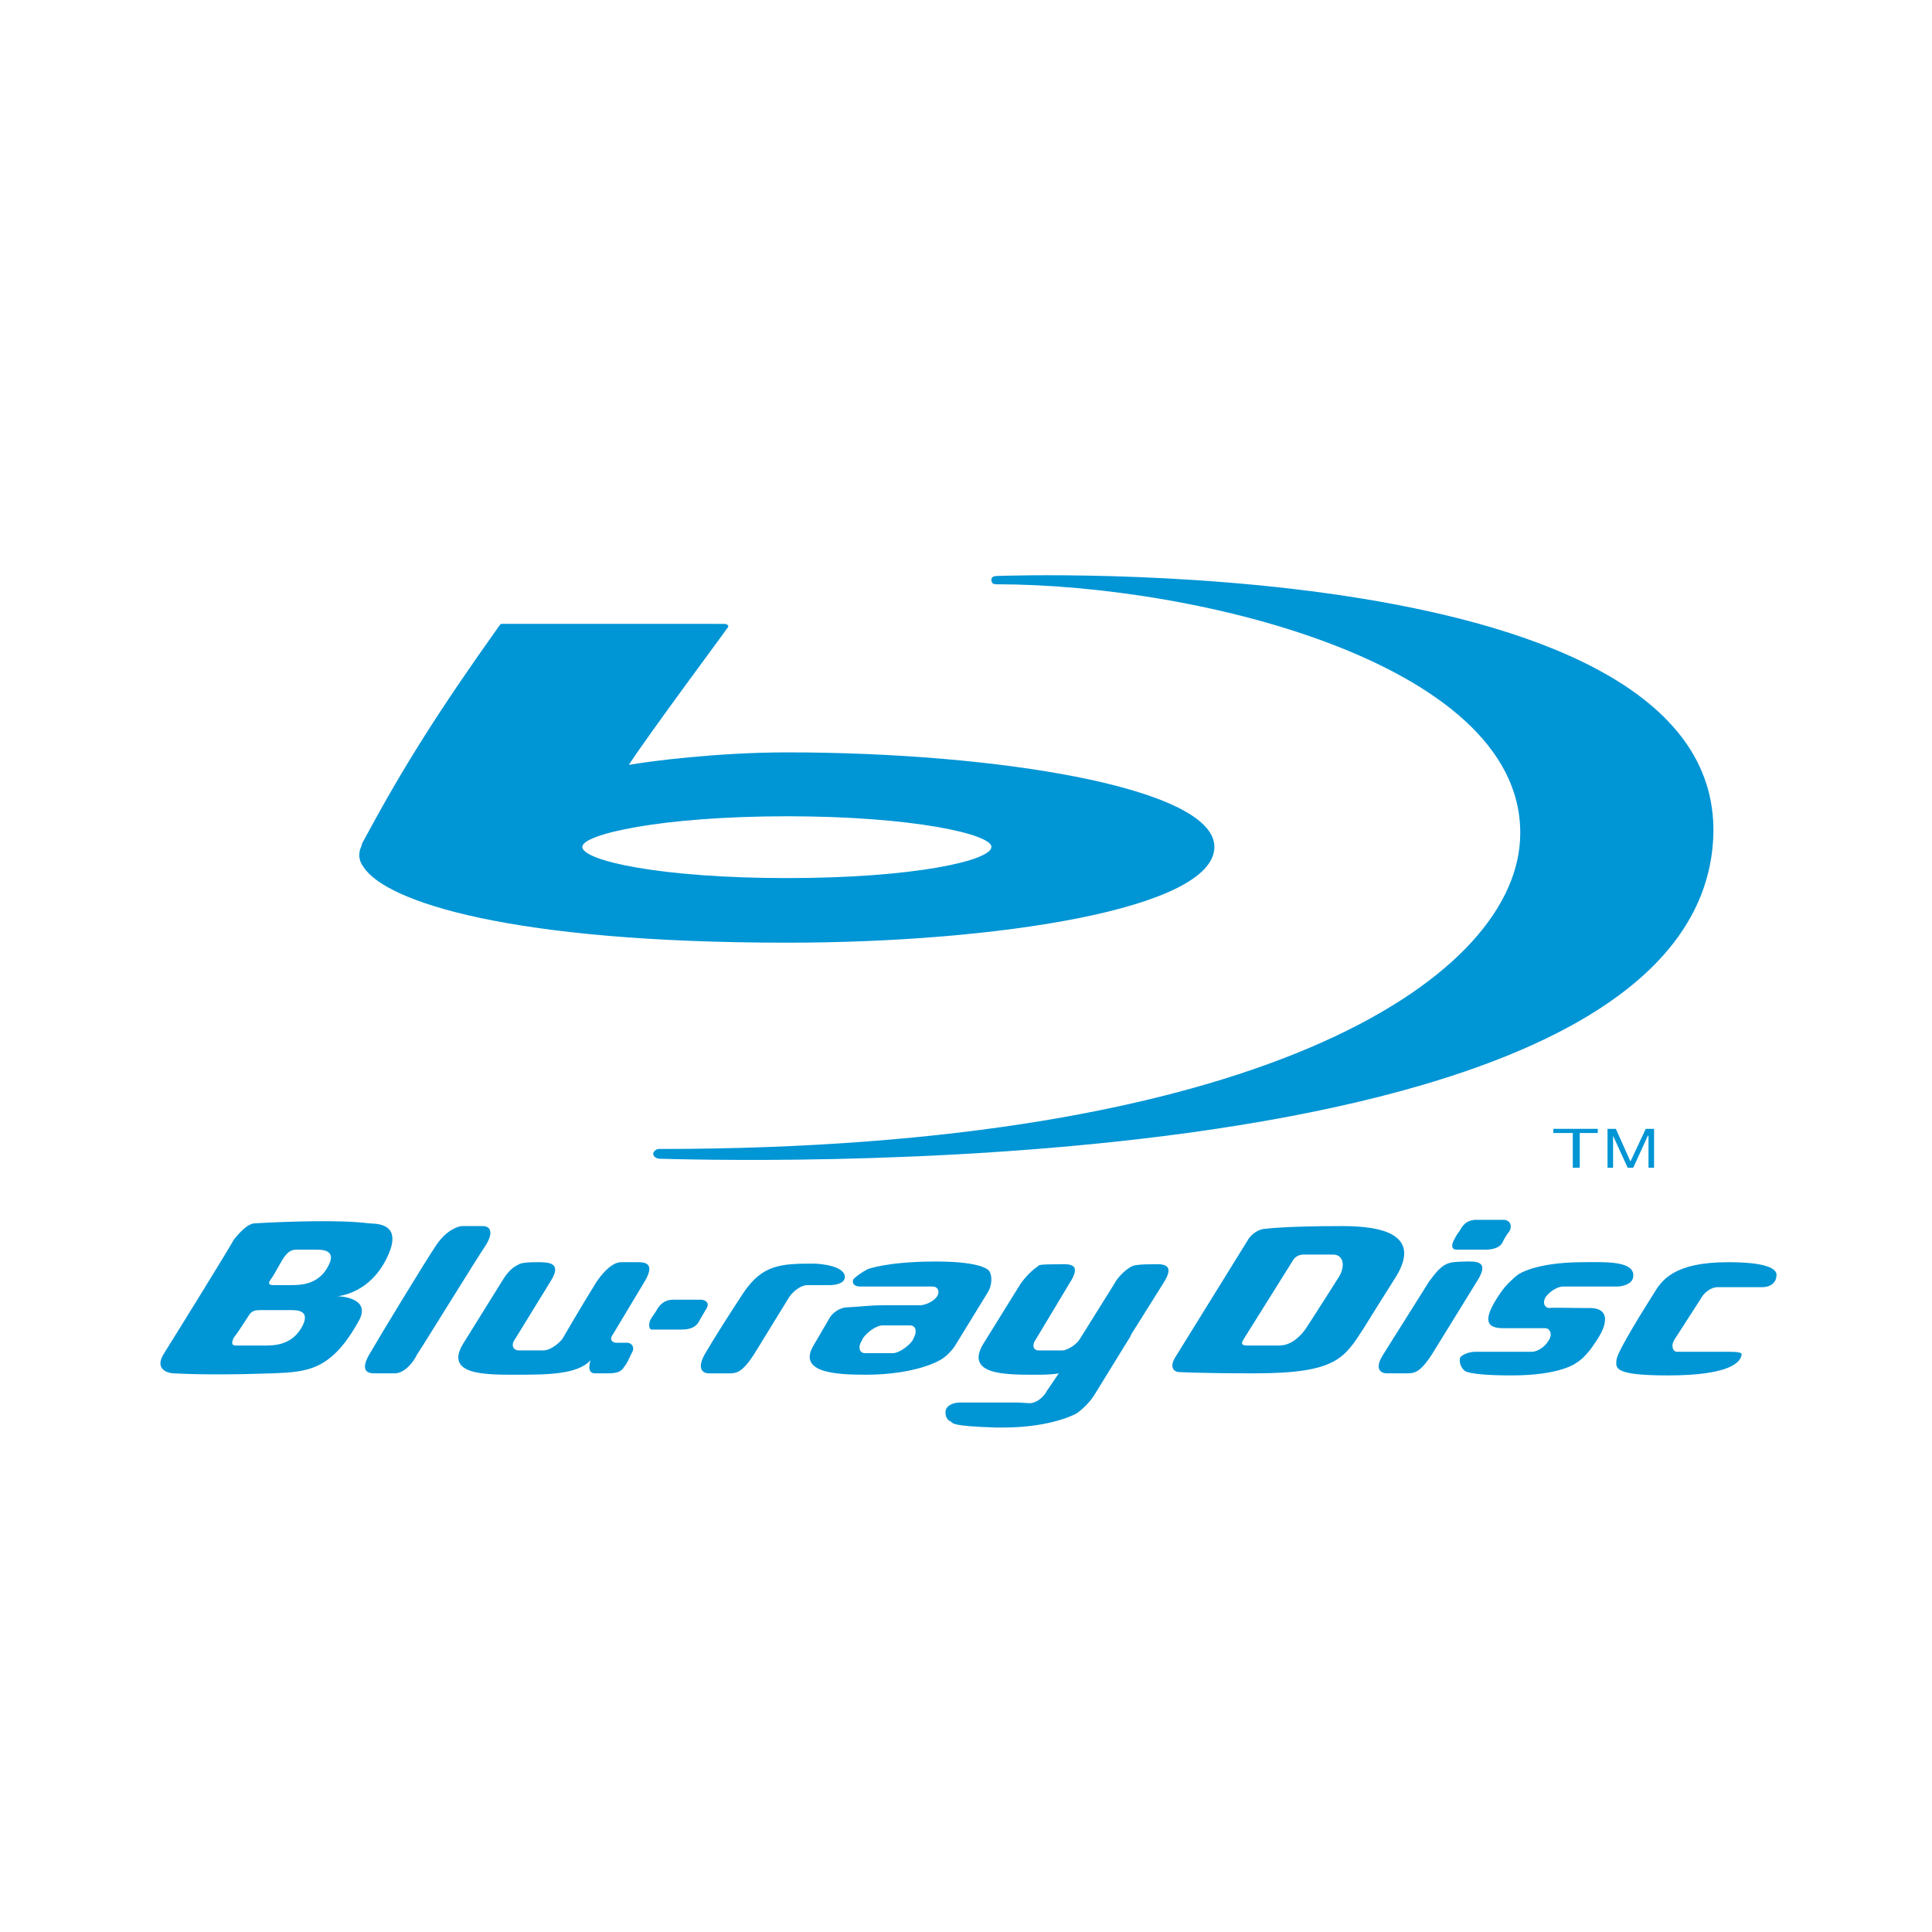
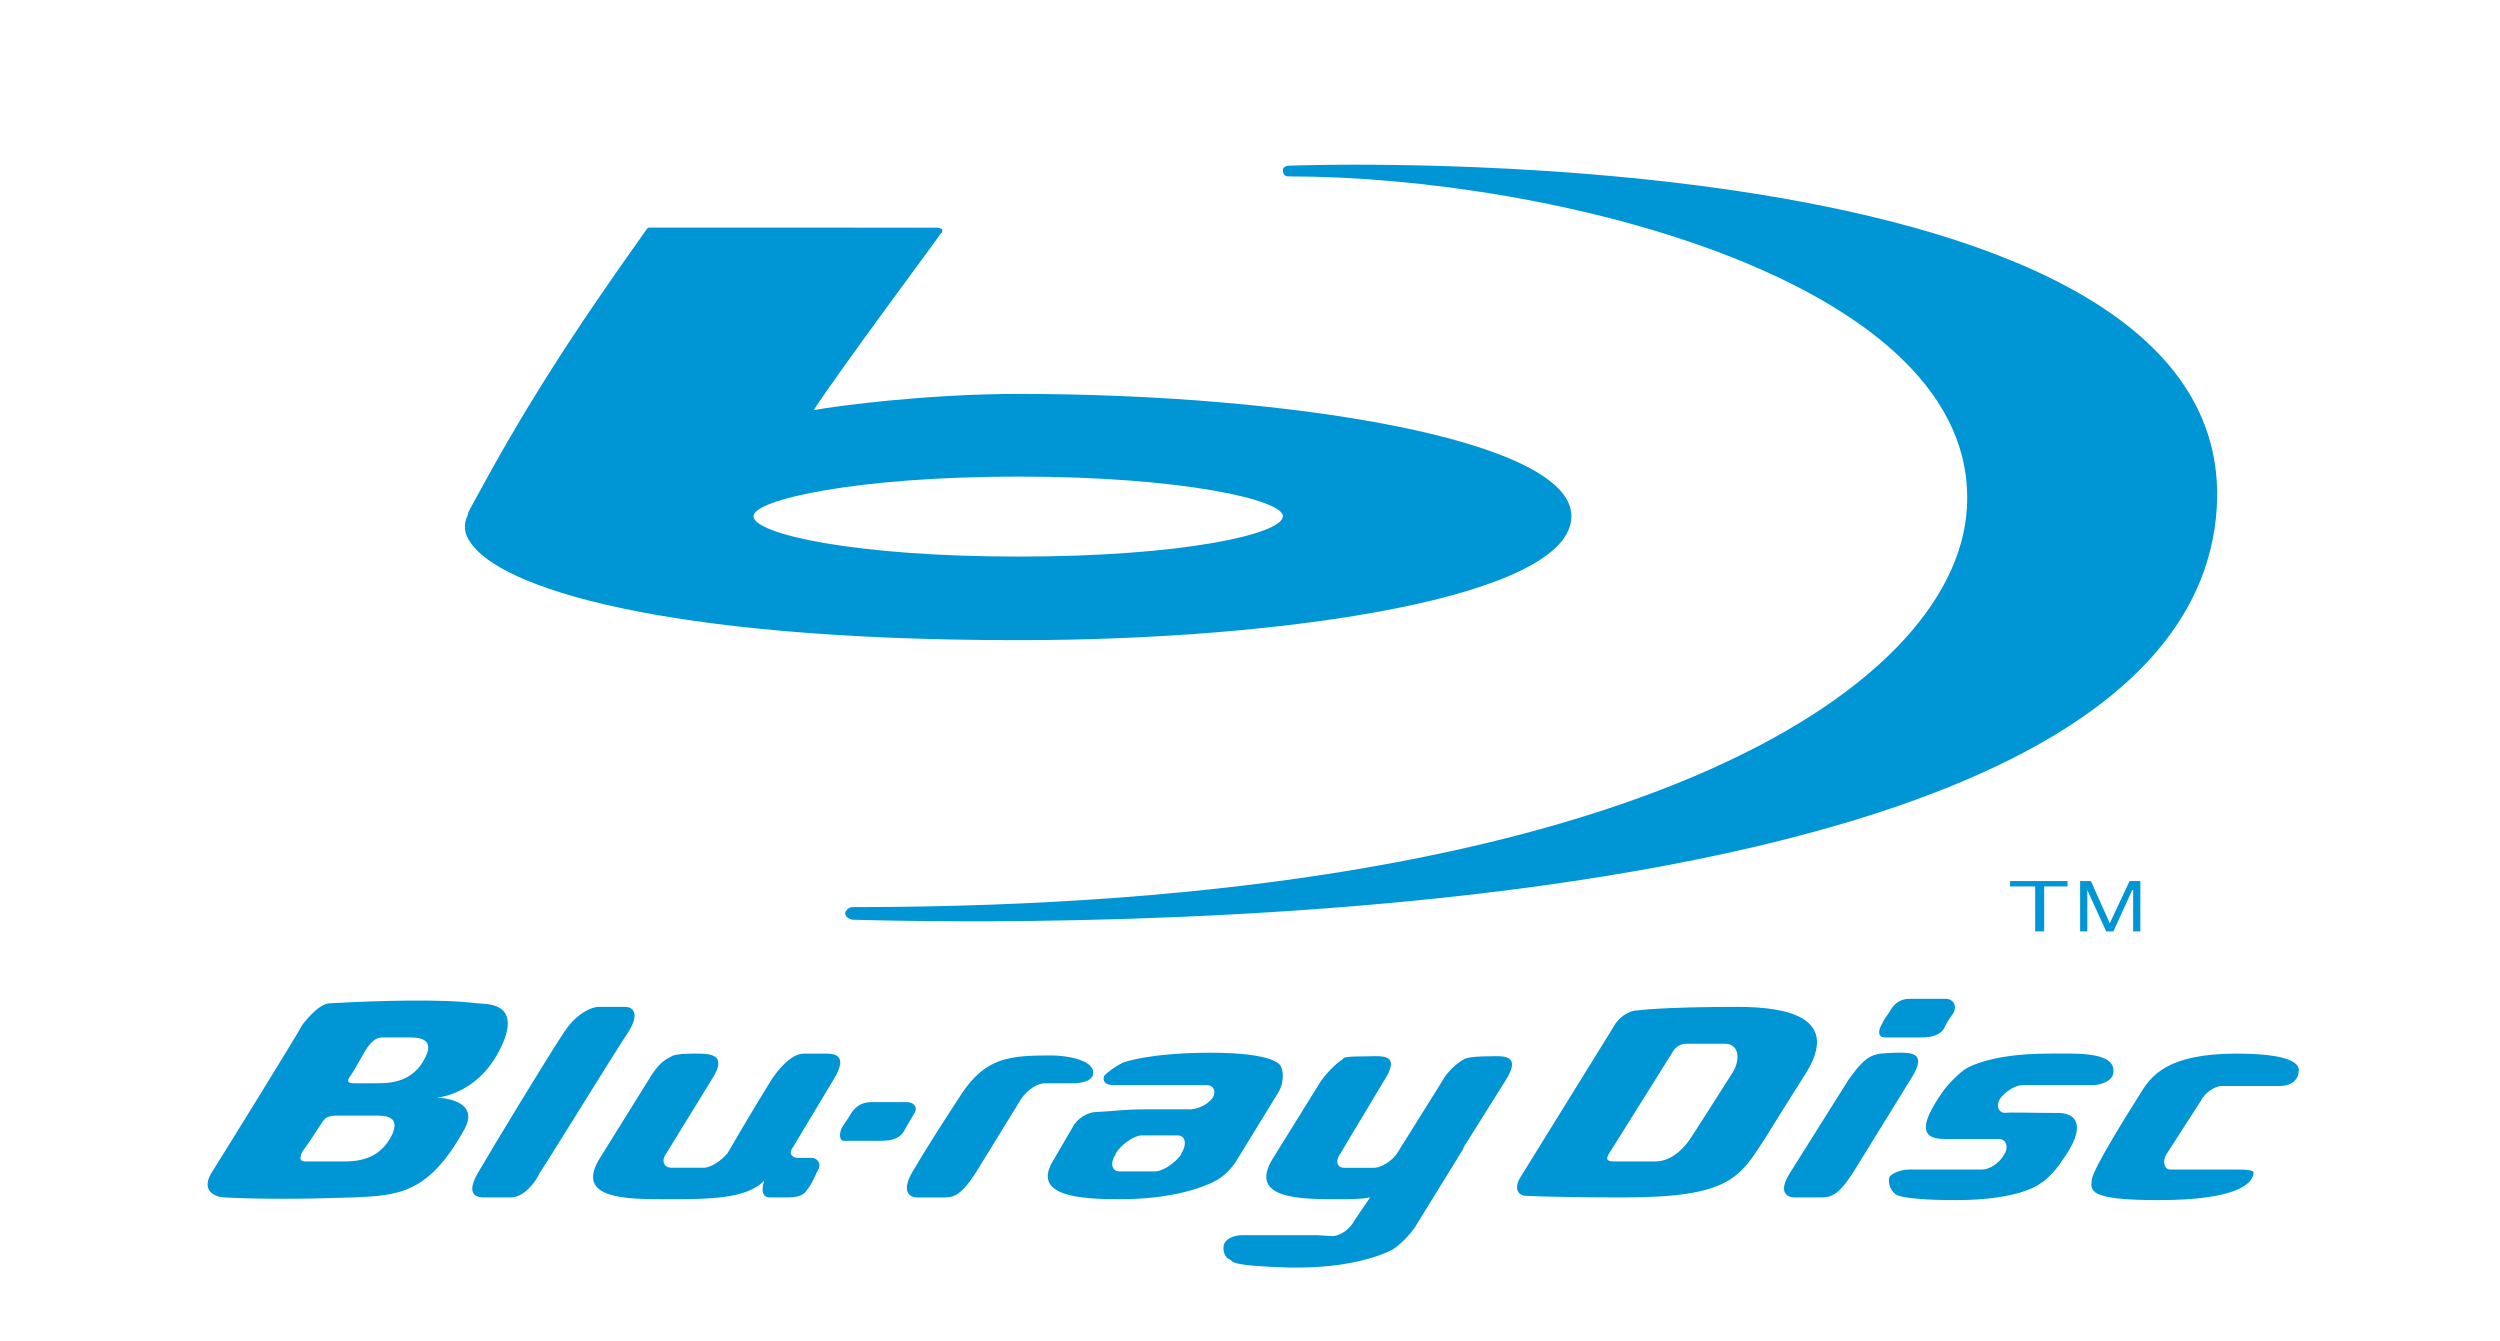
- <svg xmlns="http://www.w3.org/2000/svg" version="1.1" id="Layer_1" width="24" height="24" viewBox="-0.744 82.256 386 207" overflow="visible" enable-background="new -0.744 82.256 386 207" xml:space="preserve">
+ <svg xmlns="http://www.w3.org/2000/svg" version="1.1" id="Layer_1" width="386" height="207" viewBox="-0.744 82.256 386 207" overflow="visible" enable-background="new -0.744 82.256 386 207" xml:space="preserve">
  <g>
    <path fill="#0095D5" d="M91.59,237.719c-0.693,0-3.053,0.693-5.135,3.746c-2.081,3.053-11.518,18.596-13.183,21.51c-1.805,2.914-1.249,4.164,0.693,4.164c1.665,0,2.082,0,4.163,0c1.943,0,3.747-2.221,4.441-3.748c0.972-1.387,12.073-19.428,13.877-22.063c1.526-2.638,0.556-3.607-0.694-3.607C94.644,237.719,91.59,237.719,91.59,237.719L91.59,237.719z" />
    <path fill="#0095D5" d="M53.705,267.139c7.078-0.277,11.796-0.557,17.347-10.686c2.359-4.58-4.302-4.72-4.302-4.72c-0.972,0,6.106,0.14,9.853-7.771c3.47-7.217-2.637-6.66-3.746-6.799c-5.274-0.695-15.127-0.418-22.62,0c-1.527,0-3.331,2.08-4.303,3.33c-0.693,1.387-12.212,19.981-13.877,22.619c-1.805,2.774,0,3.887,1.804,4.024C39.134,267.416,45.795,267.416,53.705,267.139L53.705,267.139L53.705,267.139z M59.811,257.424c-1.942,4.025-5.551,4.164-7.632,4.164c-1.942,0-4.857,0-5.551,0s-1.388,0-0.694-1.527c0.972-1.248,2.359-3.469,2.915-4.303c0.555-0.971,1.109-1.248,2.358-1.248c0,0,4.719,0,5.968,0C58.285,254.51,61.199,254.371,59.811,257.424L59.811,257.424L59.811,257.424z M64.945,245.49c-1.942,4.022-5.689,4.022-7.632,4.022c-2.081,0-2.498,0-3.33,0c-0.556,0-1.527,0-0.556-1.248c0.972-1.389,2.081-3.748,2.775-4.58c0.693-0.832,1.249-1.25,2.221-1.25c0,0,2.914,0,4.024,0C63.558,242.436,66.473,242.436,64.945,245.49L64.945,245.49z" />
    <path fill="#0095D5" d="M284.762,248.82l-9.158,14.57c-1.942,3.053-0.276,3.748,0.693,3.748c0.973,0,2.359,0,4.025,0c1.525,0,2.637-0.139,4.996-3.748l9.158-14.848c2.498-4.025-0.556-3.746-2.498-3.746C288.51,244.934,287.678,244.797,284.762,248.82L284.762,248.82z" />
    <path fill="#0095D5" d="M322.51,249.791h-10.965c-1.109,0-2.637,0.973-3.469,2.082c-0.693,1.11-0.277,2.221,0.832,2.221c0-0.139,4.44,0,7.771,0c3.47-0.139,4.72,2.221,0.974,7.355c-0.695,1.108-2.222,2.914-3.472,3.606c0,0-3.053,2.498-12.905,2.498c-9.021,0-9.437-0.973-9.437-0.973c-0.832-0.693-1.108-1.941-0.832-2.638c0.416-0.555,1.806-1.108,2.914-1.108H305.3c1.109,0,2.637-0.971,3.33-2.221c0.834-1.109,0.416-2.496-0.693-2.496c0,0-4.44,0-8.464,0c-4.024,0-3.47-2.64-0.416-7.078c0.832-1.25,2.358-2.775,3.469-3.609c0,0,3.33-2.498,13.045-2.498c3.887,0,10.407-0.416,9.992,2.916C325.424,249.375,323.203,249.791,322.51,249.791L322.51,249.791z" />
    <path fill="#0095D5" d="M351.234,249.93h-8.882c-1.11,0-2.637,0.973-3.329,2.359l-5.273,8.188c-0.695,1.111-0.277,2.359,0.555,2.359c0,0,9.021,0,10.547,0c1.525,0,2.498,0.139,2.359,0.555c-0.139,1.527-2.359,4.164-14.711,4.164c-11.102,0-10.408-1.527-10.27-3.19c0.278-1.806,5.688-10.408,7.354-13.046c1.666-2.774,4.025-6.385,14.988-6.385c10.27,0,9.713,2.359,9.574,2.916C354.148,248.404,353.594,249.93,351.234,249.93L351.234,249.93z" />
    <path fill="#0095D5" d="M299.75,236.469c0.832,0,1.805,0.834,1.109,2.221c-0.832,1.111-1.109,1.666-1.525,2.498c-0.555,0.832-1.805,1.248-3.33,1.248c-1.527,0-5.135,0-5.689,0c-1.11,0-1.11-0.971-0.557-1.94c0.416-0.832,0.693-1.25,1.111-1.806c0.416-0.692,1.109-2.221,3.33-2.221H299.75L299.75,236.469z" />
    <path fill="#0095D5" d="M133.777,252.428c-2.081,0-2.914,1.389-3.33,2.082c-0.278,0.555-0.694,0.971-1.249,1.943c-0.417,0.971-0.278,1.94,0.277,1.94c0.693,0,4.44,0,5.967,0c1.805,0,2.775-0.555,3.33-1.387c0.556-0.971,0.694-1.25,1.527-2.637c0.971-1.388-0.278-1.943-0.972-1.943L133.777,252.428L133.777,252.428z" />
    <path fill="#0095D5" d="M271.719,258.119c3.607-5.83,1.387-2.222,6.521-10.408c4.996-8.328-2.914-9.992-10.686-9.992c-11.935,0-15.544,0.555-15.544,0.555c-1.247,0-2.913,1.109-3.606,2.498l-14.434,23.314c-0.832,1.387-0.556,2.496,0.557,2.774c0,0,3.469,0.277,15.402,0.277C266.307,267.139,267.832,264.086,271.719,258.119L271.719,258.119L271.719,258.119zM266.861,247.711c0,0-6.244,9.852-6.662,10.408c-0.555,0.832-2.498,3.469-5.412,3.469c-1.803,0-4.301,0-6.105,0c-1.111,0-1.666-0.139-0.971-1.25l9.99-15.959c0.418-0.555,1.111-0.971,1.943-0.971c1.666,0,4.719,0,5.967,0C267.555,243.408,268.109,245.49,266.861,247.711L266.861,247.711z" />
    <path fill="#0095D5" d="M176.103,253.539c-3.469,0-4.579,0.276-7.632,0.416c-1.249,0-2.914,0.971-3.608,2.358l-2.914,4.996c-3.608,5.689,4.163,6.105,10.269,6.105c9.854,0,14.571-2.775,14.571-2.775c1.249-0.555,2.776-2.082,3.47-3.33l6.384-10.408c0.694-1.11,0.973-3.053,0.276-4.163c0,0-0.832-1.941-10.685-1.941c-9.714,0-13.6,1.525-13.6,1.525c-1.11,0.555-2.498,1.526-2.915,2.082c-0.276,0.831,0.278,1.387,1.389,1.387h14.432c1.111,0,1.527,0.973,0.972,1.942c-1.249,1.666-3.33,1.806-3.33,1.806H176.103L176.103,253.539z M181.654,260.338v0.139c-0.972,1.39-2.915,2.638-4.024,2.638h-2.914h-2.637c-1.11,0-1.527-1.248-0.556-2.638v-0.139c0.972-1.525,2.914-2.775,4.024-2.775h5.551C182.209,257.563,182.625,258.813,181.654,260.338L181.654,260.338z" />
    <path fill="#0095D5" d="M156.953,251.873c0.971-1.388,2.497-2.359,3.607-2.359H165c0.694,0,2.914-0.139,3.054-1.524c0.139-2.222-4.58-2.775-6.384-2.775c-6.522,0-10.131,0.277-13.878,5.828c-2.914,4.438-5.828,9.02-7.771,12.35c-1.665,3.054-0.138,3.748,0.833,3.748c0.972,0,2.498,0,4.024,0s2.637-0.139,4.996-3.748L156.953,251.873L156.953,251.873z" />
    <path fill="#0095D5" d="M127.949,248.959l-6.245,10.408c-0.833,1.108,0,1.664,0.693,1.664c0.833,0,1.527,0,2.221,0c0.694,0,1.665,0.834,0.832,2.082c-0.693,1.389-0.832,1.942-1.525,2.774c-0.556,0.973-1.527,1.25-3.192,1.25c-1.109,0-1.942,0-2.637,0c-1.804,0-0.833-2.637-0.833-2.637c-2.636,2.914-8.742,2.914-15.126,2.914c-6.105,0-14.016,0-10.407-6.105l7.771-12.49c1.249-2.082,2.22-2.913,3.469-3.469c0,0,0.277-0.418,3.607-0.418c2.221,0,5.135,0,2.638,3.887l-7.078,11.519c-0.832,1.111-0.416,2.221,0.833,2.221h4.856c1.249,0,2.776-1.108,3.747-2.221c0,0,3.608-6.244,6.801-11.379c0.832-1.248,2.914-4.025,4.995-4.025c0,0,1.943,0,3.47,0C128.366,244.934,130.169,245.352,127.949,248.959L127.949,248.959z" />
    <path fill="#0095D5" d="M191.091,272.967h11.519l2.359,0.139c1.248,0,2.775-1.108,3.469-2.498l2.359-3.469c-1.527,0.277-3.053,0.277-4.857,0.277c-5.828,0-13.876,0-10.27-6.105l7.494-12.073c0.971-1.388,2.498-2.914,3.469-3.47c0-0.276,0.555-0.416,3.748-0.416c2.08,0,5.412-0.555,2.496,3.886l-6.66,11.102c-0.832,1.111-0.555,2.221,0.555,2.221h4.72c0.971,0,2.774-1.108,3.469-2.221l6.938-11.103c0.693-1.387,2.359-2.913,3.47-3.469c0,0,0.557-0.416,3.745-0.416c1.806,0,5.414-0.555,2.5,3.885l-5.829,9.3c-0.277,0.416-0.416,0.555-0.693,1.248l-7.354,11.934c-0.832,1.25-2.359,2.777-3.469,3.471c0,0-4.857,2.775-14.57,2.775c-0.416,0-0.973,0-1.389,0c-9.021-0.277-8.604-0.834-9.159-1.25c-0.556-0.139-1.111-0.971-0.973-2.082C188.315,273.66,189.564,272.967,191.091,272.967L191.091,272.967z" />
    <path fill="#0095D5" d="M99.501,117.401c-0.278,0-0.278,0.141-0.417,0.278c-12.073,16.93-19.15,28.171-26.645,42.048l-0.832,1.526l-0.14,0.556c-0.693,1.389-0.555,2.914,0.417,4.163c4.44,6.938,29.281,15.126,84.651,15.126c41.354,0,85.345-6.661,85.345-19.149c0-11.797-43.297-18.873-85.345-18.873c-14.017,0-27.755,1.804-31.641,2.498c3.747-5.829,19.567-27.063,19.567-27.2c0.277-0.277,0.277-0.277,0.277-0.416v-0.277c-0.277-0.139-0.416-0.278-0.693-0.278L99.501,117.401L99.501,117.401zM115.598,161.948c0-2.498,15.682-6.106,40.938-6.106c25.256,0,40.8,3.608,40.8,6.106c0,2.774-15.543,6.244-40.8,6.244C131.279,168.193,115.598,164.724,115.598,161.948L115.598,161.948z" />
    <path fill="#0095D5" d="M130.863,224.258c7.077,0.139,206.217,7.076,210.659-63.559c3.606-58.425-142.938-52.873-142.938-52.873c-0.276,0-1.248,0-1.248,0.693c0,0.833,0.416,0.973,0.972,0.973c40.659,0,106.717,16.235,104.635,51.207c-1.666,28.31-53.289,61.614-172.079,61.614c-0.555,0-1.11,0.556-1.11,0.972C129.753,223.703,130.169,224.119,130.863,224.258L130.863,224.258z" />
    <polygon fill="#0095D5" points="313.488,219.123 309.604,219.123 309.604,218.291 318.484,218.291 318.484,219.123 314.877,219.123 314.877,226.061 313.488,226.061" />
    <polygon fill="#0095D5" points="320.428,218.291 322.092,218.291 325.008,224.813 328.061,218.291 329.725,218.291 329.725,226.061 328.615,226.061 328.615,219.678 328.477,219.678 325.563,226.061 324.451,226.061 321.537,219.678 321.537,226.061 320.428,226.061" />
  </g>
</svg>
